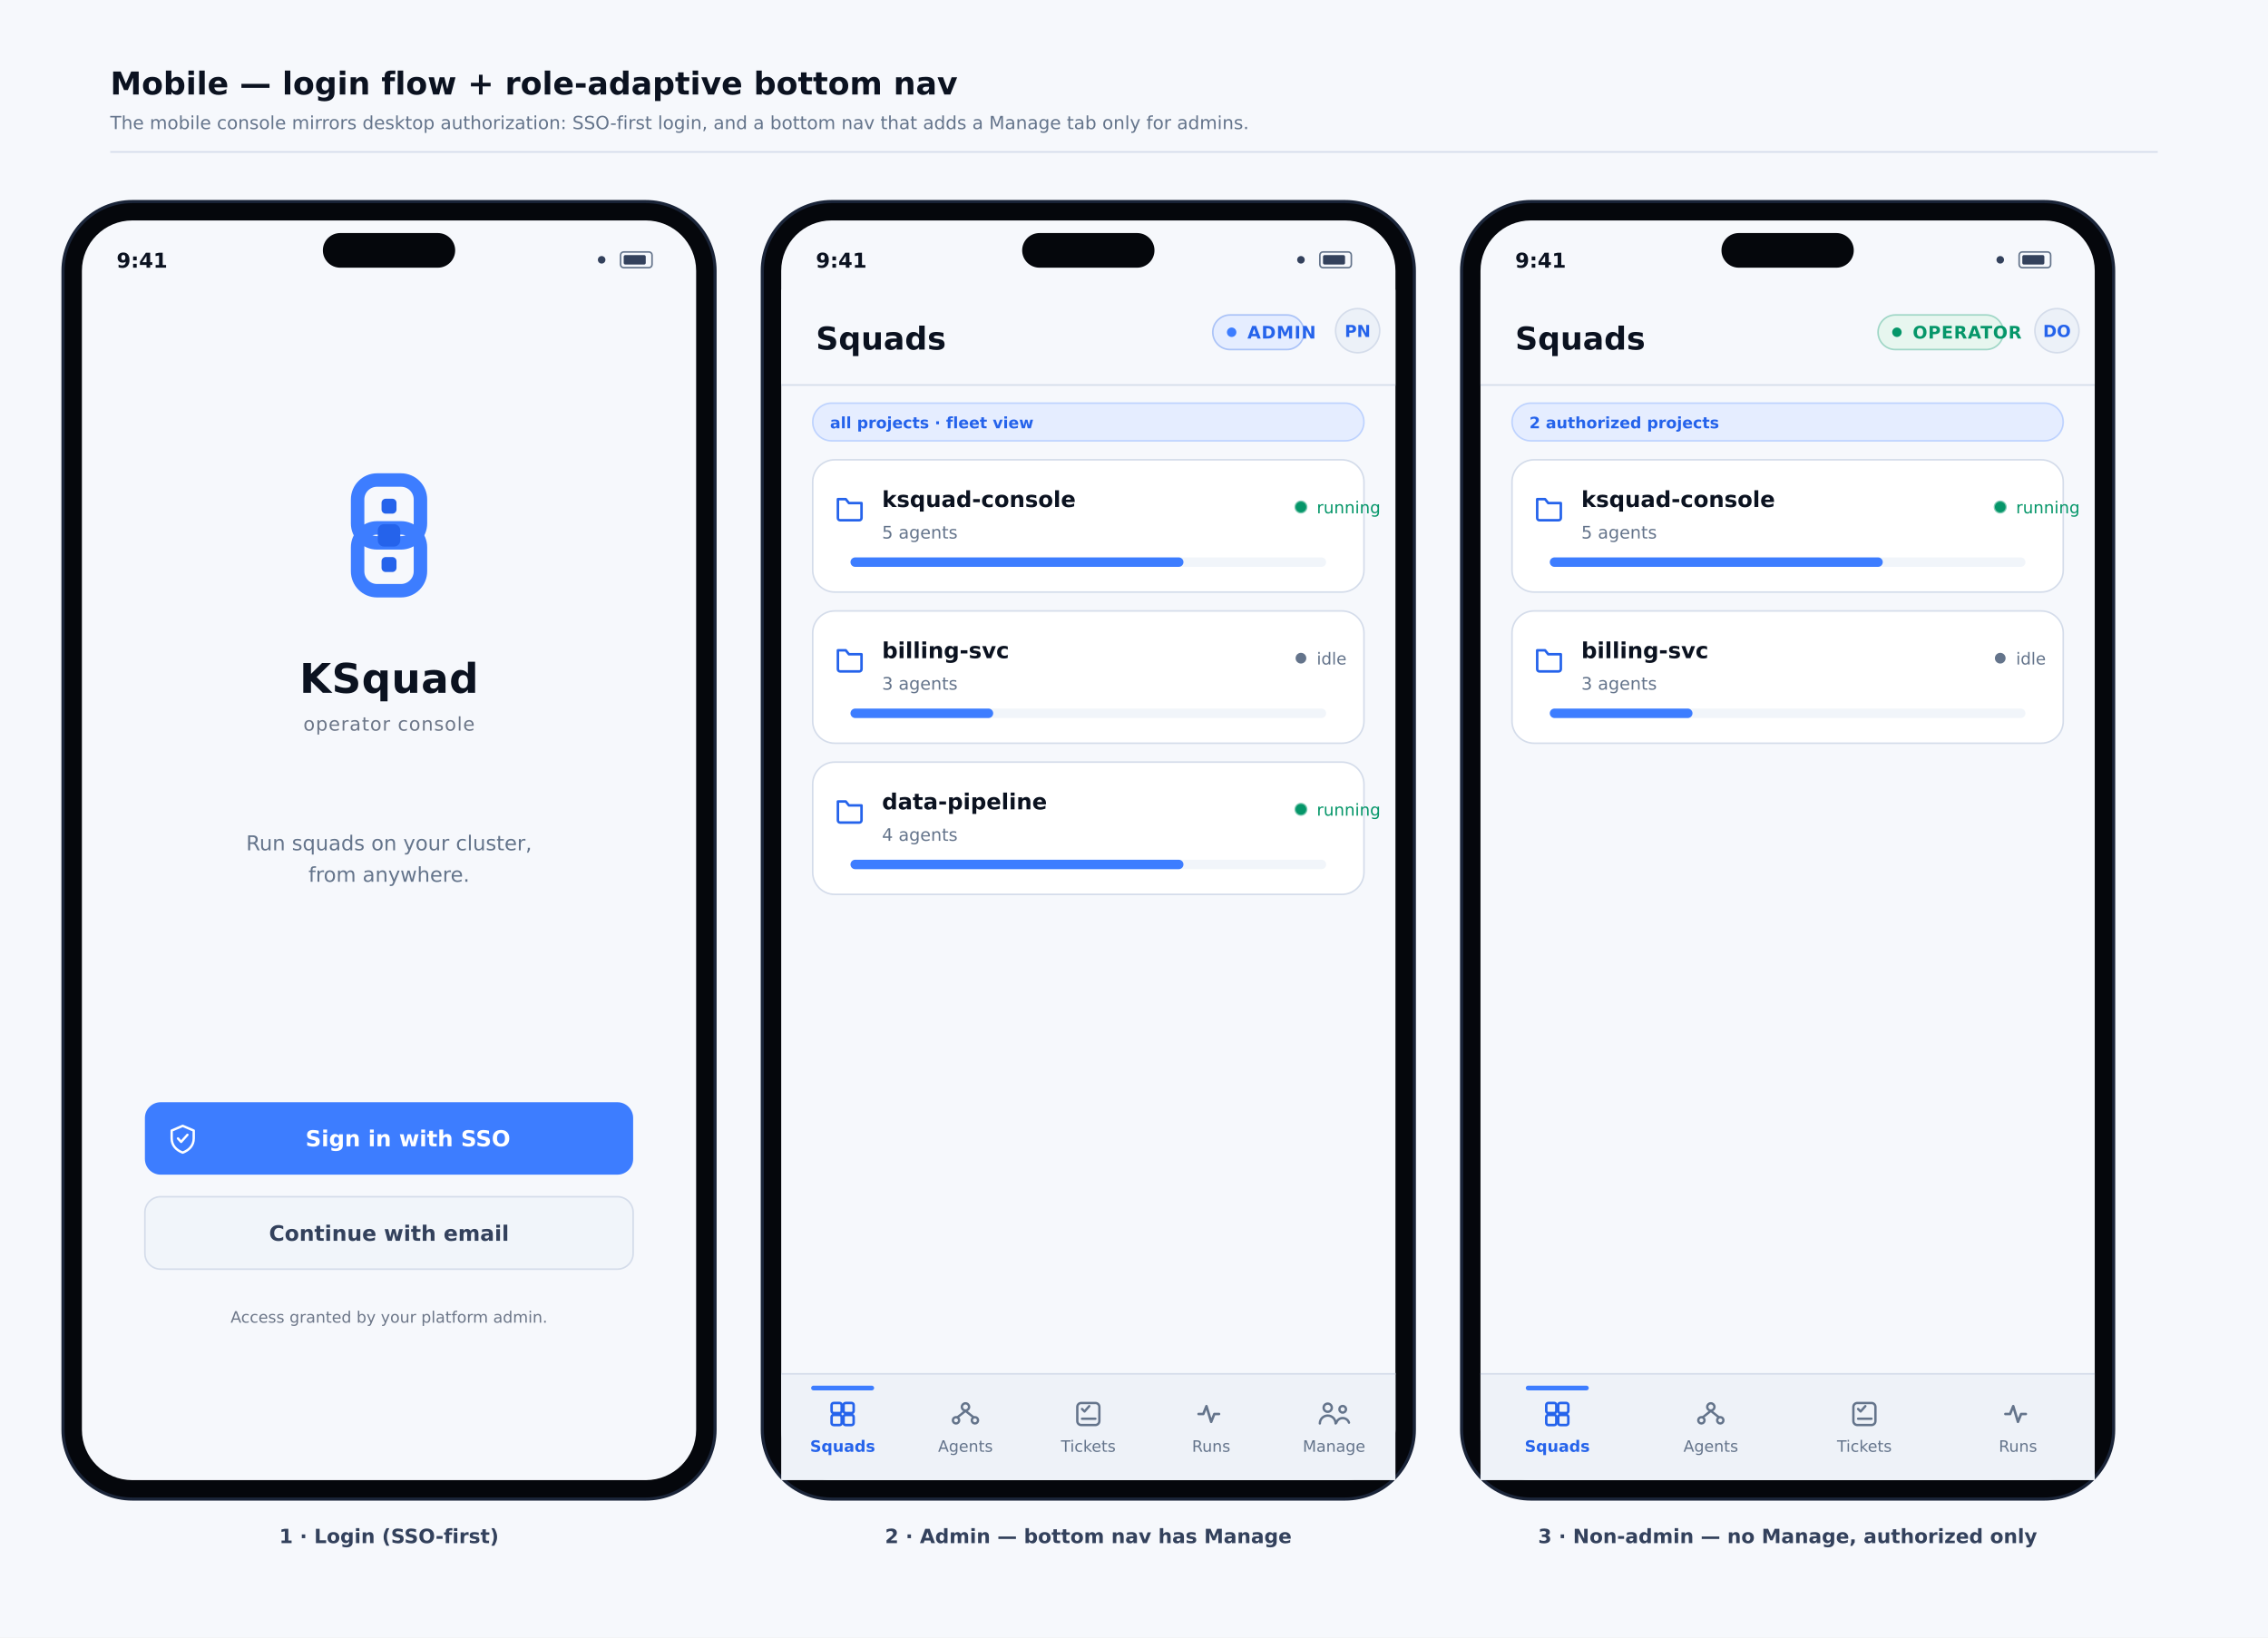
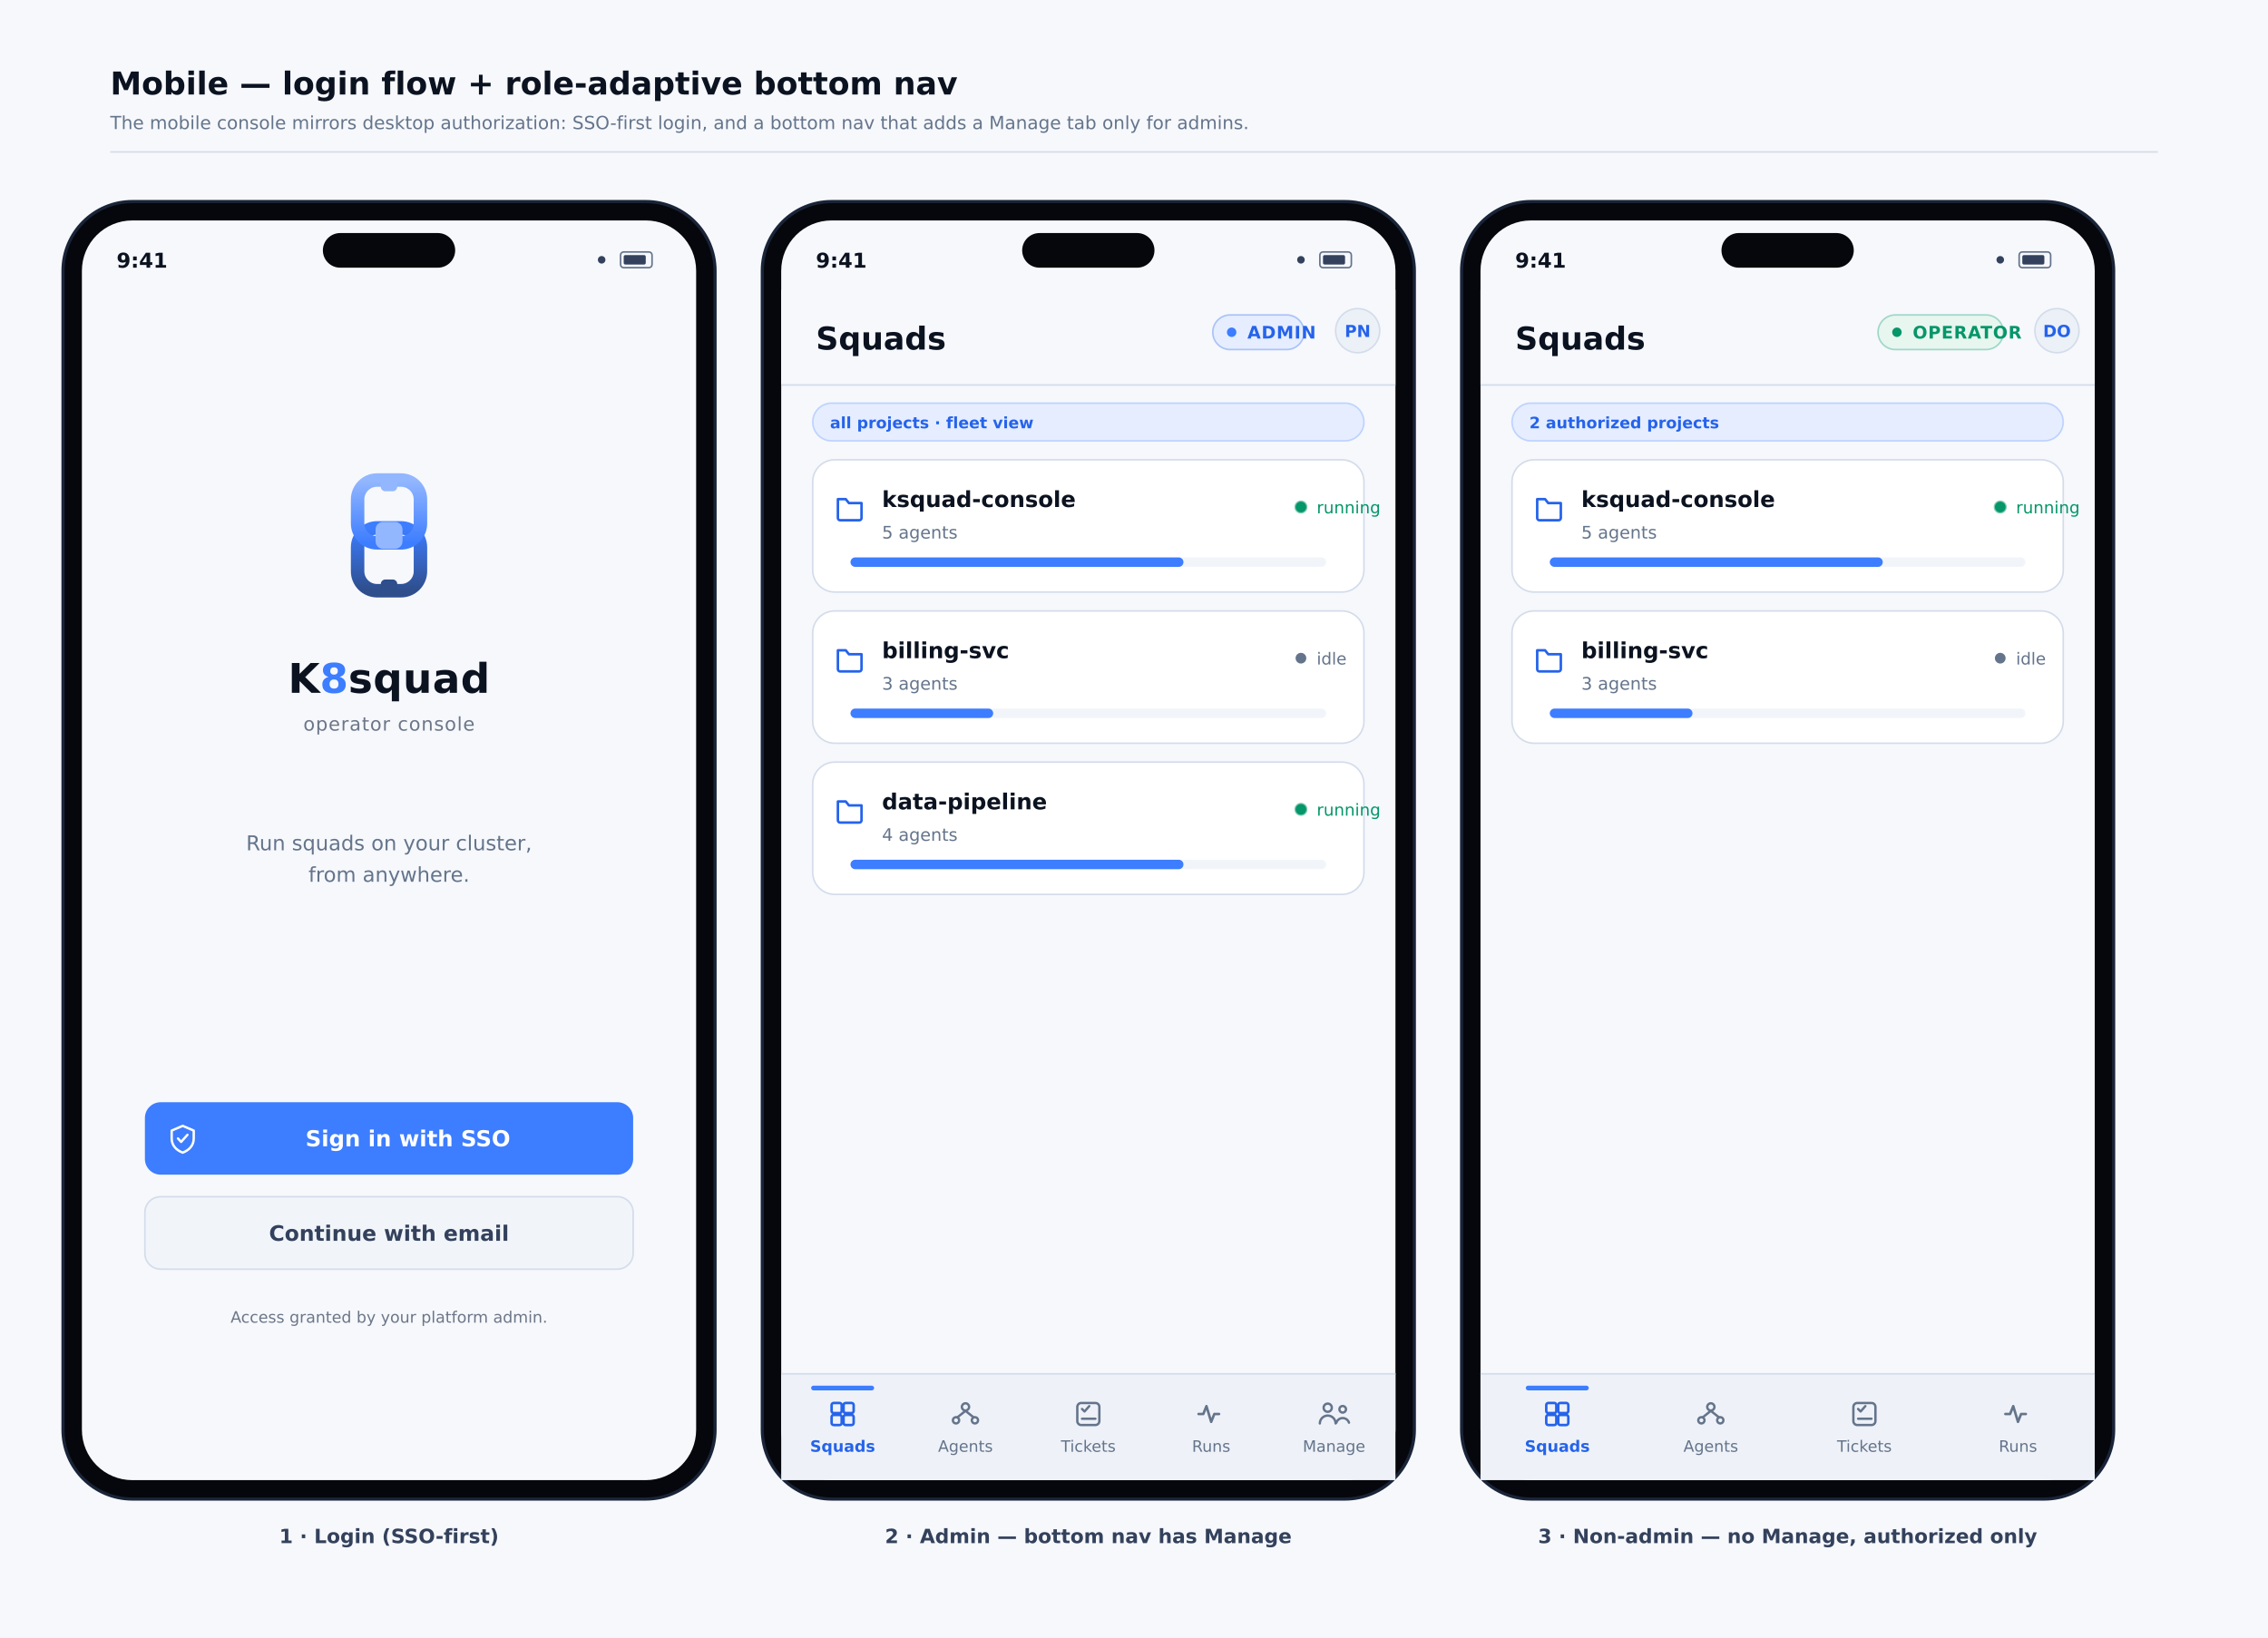
<svg xmlns="http://www.w3.org/2000/svg" width="1440" height="1040" viewBox="0 0 1440 1040" font-family="DejaVu Sans">
+   <defs>
+     <linearGradient id="ringTop" x1="0" y1="0" x2="0" y2="1">
+       <stop offset="0" stop-color="#93B7FF" />
+       <stop offset="1" stop-color="#3D7DFF" />
+     </linearGradient>
+     <linearGradient id="ringBot" x1="0" y1="0" x2="0" y2="1">
+       <stop offset="0" stop-color="#3D7DFF" />
+       <stop offset="1" stop-color="#2E4E8C" />
+     </linearGradient>
+   </defs>
  <rect x="0" y="0" width="1440" height="1040" rx="0" ry="0" fill="#F6F8FC" stroke="none" stroke-width="1" />
  <text x="70" y="60" font-family="DejaVu Sans" font-size="20" fill="#0B1220" font-weight="700" text-anchor="start">Mobile — login flow + role-adaptive bottom nav</text>
  <text x="70" y="82" font-family="DejaVu Sans" font-size="11.5" fill="#64748B" font-weight="400" text-anchor="start">The mobile console mirrors desktop authorization: SSO-first login, and a bottom nav that adds a Manage tab only for admins.</text>
  <rect x="70" y="96" width="1300" height="1" rx="0" ry="0" fill="#D4DCEA" stroke="none" stroke-width="1" />
  <rect x="40" y="128" width="414" height="824" rx="44" ry="44" fill="#05070C" stroke="#1A2438" stroke-width="2" />
  <rect x="52" y="140" width="390" height="800" rx="32" ry="32" fill="#F6F8FC" stroke="none" stroke-width="1" />
  <g transform="translate(52,140)">
    <text x="22" y="30" font-family="DejaVu Sans" font-size="13" fill="#0B1220" font-weight="700" text-anchor="start">9:41</text>
    <circle cx="330" cy="25" r="2.4" fill="#33415C" />
    <rect x="342" y="20" width="20" height="10" rx="2" ry="2" fill="none" stroke="#64748B" stroke-width="1" />
    <rect x="344" y="22" width="14" height="6" rx="1" ry="1" fill="#33415C" stroke="none" stroke-width="1" />
    <g transform="translate(195.0,200) scale(0.95) translate(-50,-50)">
-       <rect x="29" y="45" width="42" height="42" rx="13" fill="none" stroke="#3D7DFF" stroke-width="9" />
-       <rect x="29" y="13" width="42" height="42" rx="13" fill="none" stroke="#3D7DFF" stroke-width="9" />
-       <rect x="45" y="25.5" width="10" height="10" rx="2.8" fill="#2563EB" />
-       <rect x="45" y="64.5" width="10" height="10" rx="2.8" fill="#2563EB" />
-       <rect x="42.5" y="42.5" width="15" height="15" rx="4.2" fill="#2563EB" />
-     </g>
-     <text x="195.0" y="300" font-family="DejaVu Sans" font-size="26" fill="#0B1220" font-weight="700" text-anchor="middle" letter-spacing="0.3">KSquad</text>
+       <rect x="29" y="45" width="42" height="42" rx="13" fill="none" stroke="url(#ringBot)" stroke-width="9" />
+       <rect x="29" y="13" width="42" height="42" rx="13" fill="none" stroke="url(#ringTop)" stroke-width="9" />
+       <rect x="41" y="41" width="18" height="18" rx="5" fill="#93B7FF" />
+       <rect x="44.5" y="9.5" width="11" height="11" rx="3" fill="#93B7FF" />
+       <rect x="44.5" y="79.5" width="11" height="11" rx="3" fill="#2E4E8C" />
+     </g>
+     <text x="195.0" y="300" font-family="DejaVu Sans" font-size="26" fill="#0B1220" font-weight="700" text-anchor="middle" letter-spacing="0.3">K<tspan fill="#3D7DFF">8</tspan>squad</text>
    <text x="195.0" y="324" font-family="DejaVu Sans" font-size="12" fill="#6C7688" font-weight="400" text-anchor="middle" letter-spacing="0.5">operator console</text>
    <text x="195.0" y="400" font-family="DejaVu Sans" font-size="13" fill="#64748B" font-weight="400" text-anchor="middle">Run squads on your cluster,</text>
    <text x="195.0" y="420" font-family="DejaVu Sans" font-size="13" fill="#64748B" font-weight="400" text-anchor="middle">from anywhere.</text>
    <rect x="40" y="560" width="310" height="46" rx="10" ry="10" fill="#3D7DFF" stroke="none" stroke-width="1" />
    <g fill="none" stroke="#fff" stroke-width="1.5" stroke-linecap="round" stroke-linejoin="round">
      <path d="M64 575.0 l7 3 v5 c0 4.5 -3 7.5 -7 9 c-4 -1.5 -7 -4.5 -7 -9 v-5 z" />
      <path d="M61 583.0 l2 2.2 l4 -4.5" />
    </g>
    <text x="207.0" y="588.0" font-family="DejaVu Sans" font-size="14" fill="#fff" font-weight="700" text-anchor="middle">Sign in with SSO</text>
    <rect x="40" y="620" width="310" height="46" rx="10" ry="10" fill="#F1F5FA" stroke="#D4DCEA" stroke-width="1" />
    <text x="195.0" y="648.0" font-family="DejaVu Sans" font-size="13.5" fill="#33415C" font-weight="600" text-anchor="middle">Continue with email</text>
    <text x="195.0" y="700" font-family="DejaVu Sans" font-size="10" fill="#6C7688" font-weight="400" text-anchor="middle">Access granted by your platform admin.</text>
    <rect x="153.0" y="8" width="84" height="22" rx="11" ry="11" fill="#05070C" stroke="none" stroke-width="1" />
  </g>
  <text x="247.0" y="980" font-family="DejaVu Sans" font-size="12.5" fill="#33415C" font-weight="700" text-anchor="middle">1 · Login (SSO-first)</text>
  <rect x="484" y="128" width="414" height="824" rx="44" ry="44" fill="#05070C" stroke="#1A2438" stroke-width="2" />
  <rect x="496" y="140" width="390" height="800" rx="32" ry="32" fill="#F6F8FC" stroke="none" stroke-width="1" />
  <g transform="translate(496,140)">
    <text x="22" y="30" font-family="DejaVu Sans" font-size="13" fill="#0B1220" font-weight="700" text-anchor="start">9:41</text>
    <circle cx="330" cy="25" r="2.4" fill="#33415C" />
    <rect x="342" y="20" width="20" height="10" rx="2" ry="2" fill="none" stroke="#64748B" stroke-width="1" />
    <rect x="344" y="22" width="14" height="6" rx="1" ry="1" fill="#33415C" stroke="none" stroke-width="1" />
    <rect x="0" y="44" width="390" height="60" rx="0" ry="0" fill="#F6F8FC" stroke="none" stroke-width="1" />
    <rect x="0" y="104" width="390" height="1" rx="0" ry="0" fill="#D4DCEA" stroke="none" stroke-width="1" />
    <text x="22" y="82" font-family="DejaVu Sans" font-size="20" fill="#0B1220" font-weight="700" text-anchor="start">Squads</text>
    <rect x="274.0" y="60" width="58.0" height="22" rx="11.0" ry="11.0" fill="#E5EDFF" stroke="#2563EB55" stroke-width="1" />
    <circle cx="286.0" cy="71.0" r="3" fill="#3D7DFF" />
    <text x="296.0" y="75.0" font-family="DejaVu Sans" font-size="11" fill="#2563EB" font-weight="700" text-anchor="start" letter-spacing="0.4">ADMIN</text>
    <circle cx="366" cy="70" r="14" fill="#ECF1F8" stroke="#D4DCEA" />
    <text x="366" y="74" font-family="DejaVu Sans" font-size="10.5" fill="#2563EB" font-weight="700" text-anchor="middle">PN</text>
    <rect x="20" y="116" width="350" height="24" rx="12.0" ry="12.0" fill="#E5EDFF" stroke="#3D7DFF44" stroke-width="1" />
    <text x="31" y="132.0" font-family="DejaVu Sans" font-size="10" fill="#2563EB" font-weight="600" text-anchor="start">all projects · fleet view</text>
    <rect x="20" y="152" width="350" height="84" rx="14" ry="14" fill="#FFFFFF" stroke="#D4DCEA" stroke-width="1" />
    <g fill="none" stroke="#2563EB" stroke-width="1.6" stroke-linecap="round" stroke-linejoin="round">
      <path d="M36 177 h5 l2 2.5 h8 v9.5 a1.4 1.4 0 0 1 -1.4 1.4 h-12.2 a1.4 1.4 0 0 1 -1.4 -1.4 z" />
    </g>
    <text x="64" y="182" font-family="DejaVu Sans" font-size="14" fill="#0B1220" font-weight="700" text-anchor="start">ksquad-console</text>
    <text x="64" y="202" font-family="DejaVu Sans" font-size="11" fill="#64748B" font-weight="400" text-anchor="start">5 agents</text>
    <circle cx="330" cy="182" r="3.4" fill="#059669" />
    <circle cx="330" cy="182" r="3.4" fill="none" stroke="#059669" stroke-width="1.5" opacity="0.5">
      <animate attributeName="r" from="3.4" to="8.4" dur="1.6s" repeatCount="indefinite" />
      <animate attributeName="opacity" from="0.5" to="0" dur="1.6s" repeatCount="indefinite" />
    </circle>
    <text x="340" y="186" font-family="DejaVu Sans" font-size="10.5" fill="#059669" font-weight="400" text-anchor="start">running</text>
    <rect x="44" y="214" width="302" height="6" rx="3" ry="3" fill="#F1F5FA" stroke="none" stroke-width="1" />
    <rect x="44" y="214" width="211.4" height="6" rx="3" ry="3" fill="#3D7DFF" stroke="none" stroke-width="1" />
    <rect x="20" y="248" width="350" height="84" rx="14" ry="14" fill="#FFFFFF" stroke="#D4DCEA" stroke-width="1" />
    <g fill="none" stroke="#2563EB" stroke-width="1.6" stroke-linecap="round" stroke-linejoin="round">
      <path d="M36 273 h5 l2 2.5 h8 v9.5 a1.4 1.4 0 0 1 -1.4 1.4 h-12.2 a1.4 1.4 0 0 1 -1.4 -1.4 z" />
    </g>
    <text x="64" y="278" font-family="DejaVu Sans" font-size="14" fill="#0B1220" font-weight="700" text-anchor="start">billing-svc</text>
    <text x="64" y="298" font-family="DejaVu Sans" font-size="11" fill="#64748B" font-weight="400" text-anchor="start">3 agents</text>
    <circle cx="330" cy="278" r="3.4" fill="#64748B" />
    <text x="340" y="282" font-family="DejaVu Sans" font-size="10.5" fill="#64748B" font-weight="400" text-anchor="start">idle</text>
    <rect x="44" y="310" width="302" height="6" rx="3" ry="3" fill="#F1F5FA" stroke="none" stroke-width="1" />
    <rect x="44" y="310" width="90.6" height="6" rx="3" ry="3" fill="#3D7DFF" stroke="none" stroke-width="1" />
    <rect x="20" y="344" width="350" height="84" rx="14" ry="14" fill="#FFFFFF" stroke="#D4DCEA" stroke-width="1" />
    <g fill="none" stroke="#2563EB" stroke-width="1.6" stroke-linecap="round" stroke-linejoin="round">
      <path d="M36 369 h5 l2 2.5 h8 v9.5 a1.4 1.4 0 0 1 -1.4 1.4 h-12.2 a1.4 1.4 0 0 1 -1.4 -1.4 z" />
    </g>
    <text x="64" y="374" font-family="DejaVu Sans" font-size="14" fill="#0B1220" font-weight="700" text-anchor="start">data-pipeline</text>
    <text x="64" y="394" font-family="DejaVu Sans" font-size="11" fill="#64748B" font-weight="400" text-anchor="start">4 agents</text>
    <circle cx="330" cy="374" r="3.4" fill="#059669" />
    <circle cx="330" cy="374" r="3.4" fill="none" stroke="#059669" stroke-width="1.5" opacity="0.5">
      <animate attributeName="r" from="3.4" to="8.4" dur="1.6s" repeatCount="indefinite" />
      <animate attributeName="opacity" from="0.5" to="0" dur="1.6s" repeatCount="indefinite" />
    </circle>
    <text x="340" y="378" font-family="DejaVu Sans" font-size="10.5" fill="#059669" font-weight="400" text-anchor="start">running</text>
    <rect x="44" y="406" width="302" height="6" rx="3" ry="3" fill="#F1F5FA" stroke="none" stroke-width="1" />
    <rect x="44" y="406" width="211.4" height="6" rx="3" ry="3" fill="#3D7DFF" stroke="none" stroke-width="1" />
    <rect x="0" y="732" width="390" height="68" rx="0" ry="0" fill="#EEF2F8" stroke="none" stroke-width="1" />
    <rect x="0" y="732" width="390" height="1" rx="0" ry="0" fill="#D4DCEA" stroke="none" stroke-width="1" />
    <rect x="19.0" y="740" width="40" height="3" rx="1.5" ry="1.5" fill="#3D7DFF" stroke="none" stroke-width="1" />
    <g fill="none" stroke="#2563EB" stroke-width="1.6" stroke-linecap="round" stroke-linejoin="round">
      <rect x="32.0" y="751" width="6.4" height="6.4" rx="1.3" />
      <rect x="39.6" y="751" width="6.4" height="6.4" rx="1.3" />
      <rect x="32.0" y="758.6" width="6.4" height="6.4" rx="1.3" />
      <rect x="39.6" y="758.6" width="6.4" height="6.4" rx="1.3" />
    </g>
    <text x="39.0" y="782" font-family="DejaVu Sans" font-size="10" fill="#2563EB" font-weight="700" text-anchor="middle">Squads</text>
    <g fill="none" stroke="#64748B" stroke-width="1.5" stroke-linecap="round" stroke-linejoin="round">
      <circle cx="117.0" cy="753.5" r="2.3" />
      <circle cx="111.0" cy="762" r="2" />
      <circle cx="123.0" cy="762" r="2" />
      <line x1="117.0" y1="756" x2="112.0" y2="760" />
      <line x1="117.0" y1="756" x2="122.0" y2="760" />
    </g>
    <text x="117.0" y="782" font-family="DejaVu Sans" font-size="10" fill="#64748B" font-weight="500" text-anchor="middle">Agents</text>
    <g fill="none" stroke="#64748B" stroke-width="1.5" stroke-linecap="round" stroke-linejoin="round">
      <rect x="188.0" y="751" width="14" height="14" rx="2.5" />
      <path d="M191.0 754.8 l1.6 1.6 l3 -3.4" />
      <line x1="191.0" y1="761" x2="199.5" y2="761" />
    </g>
    <text x="195.0" y="782" font-family="DejaVu Sans" font-size="10" fill="#64748B" font-weight="500" text-anchor="middle">Tickets</text>
    <g fill="none" stroke="#64748B" stroke-width="1.6" stroke-linecap="round" stroke-linejoin="round">
      <path d="M265.0 758 h3 l2 -5 l3 10 l2 -5 h3" />
    </g>
    <text x="273.0" y="782" font-family="DejaVu Sans" font-size="10" fill="#64748B" font-weight="500" text-anchor="middle">Runs</text>
    <g fill="none" stroke="#64748B" stroke-width="1.5" stroke-linecap="round" stroke-linejoin="round">
      <circle cx="347.0" cy="754" r="2.6" />
      <path d="M342.0 764 a5 5 0 0 1 10 0" />
      <circle cx="356.5" cy="755" r="2.1" />
      <path d="M352.5 763.5 a4.2 4.2 0 0 1 8 0" />
    </g>
    <text x="351.0" y="782" font-family="DejaVu Sans" font-size="10" fill="#64748B" font-weight="500" text-anchor="middle">Manage</text>
    <rect x="153.0" y="8" width="84" height="22" rx="11" ry="11" fill="#05070C" stroke="none" stroke-width="1" />
  </g>
  <text x="691.0" y="980" font-family="DejaVu Sans" font-size="12.5" fill="#33415C" font-weight="700" text-anchor="middle">2 · Admin — bottom nav has Manage</text>
  <rect x="928" y="128" width="414" height="824" rx="44" ry="44" fill="#05070C" stroke="#1A2438" stroke-width="2" />
  <rect x="940" y="140" width="390" height="800" rx="32" ry="32" fill="#F6F8FC" stroke="none" stroke-width="1" />
  <g transform="translate(940,140)">
    <text x="22" y="30" font-family="DejaVu Sans" font-size="13" fill="#0B1220" font-weight="700" text-anchor="start">9:41</text>
    <circle cx="330" cy="25" r="2.4" fill="#33415C" />
    <rect x="342" y="20" width="20" height="10" rx="2" ry="2" fill="none" stroke="#64748B" stroke-width="1" />
    <rect x="344" y="22" width="14" height="6" rx="1" ry="1" fill="#33415C" stroke="none" stroke-width="1" />
    <rect x="0" y="44" width="390" height="60" rx="0" ry="0" fill="#F6F8FC" stroke="none" stroke-width="1" />
    <rect x="0" y="104" width="390" height="1" rx="0" ry="0" fill="#D4DCEA" stroke="none" stroke-width="1" />
    <text x="22" y="82" font-family="DejaVu Sans" font-size="20" fill="#0B1220" font-weight="700" text-anchor="start">Squads</text>
    <rect x="252.4" y="60" width="79.6" height="22" rx="11.0" ry="11.0" fill="#E7F6EF" stroke="#05966955" stroke-width="1" />
    <circle cx="264.4" cy="71.0" r="3" fill="#059669" />
    <text x="274.4" y="75.0" font-family="DejaVu Sans" font-size="11" fill="#059669" font-weight="700" text-anchor="start" letter-spacing="0.4">OPERATOR</text>
    <circle cx="366" cy="70" r="14" fill="#ECF1F8" stroke="#D4DCEA" />
    <text x="366" y="74" font-family="DejaVu Sans" font-size="10.5" fill="#2563EB" font-weight="700" text-anchor="middle">DO</text>
    <rect x="20" y="116" width="350" height="24" rx="12.0" ry="12.0" fill="#E5EDFF" stroke="#3D7DFF44" stroke-width="1" />
    <text x="31" y="132.0" font-family="DejaVu Sans" font-size="10" fill="#2563EB" font-weight="600" text-anchor="start">2 authorized projects</text>
    <rect x="20" y="152" width="350" height="84" rx="14" ry="14" fill="#FFFFFF" stroke="#D4DCEA" stroke-width="1" />
    <g fill="none" stroke="#2563EB" stroke-width="1.6" stroke-linecap="round" stroke-linejoin="round">
      <path d="M36 177 h5 l2 2.5 h8 v9.5 a1.4 1.4 0 0 1 -1.4 1.4 h-12.2 a1.4 1.4 0 0 1 -1.4 -1.4 z" />
    </g>
    <text x="64" y="182" font-family="DejaVu Sans" font-size="14" fill="#0B1220" font-weight="700" text-anchor="start">ksquad-console</text>
    <text x="64" y="202" font-family="DejaVu Sans" font-size="11" fill="#64748B" font-weight="400" text-anchor="start">5 agents</text>
    <circle cx="330" cy="182" r="3.4" fill="#059669" />
    <circle cx="330" cy="182" r="3.4" fill="none" stroke="#059669" stroke-width="1.5" opacity="0.5">
      <animate attributeName="r" from="3.4" to="8.4" dur="1.6s" repeatCount="indefinite" />
      <animate attributeName="opacity" from="0.5" to="0" dur="1.6s" repeatCount="indefinite" />
    </circle>
    <text x="340" y="186" font-family="DejaVu Sans" font-size="10.5" fill="#059669" font-weight="400" text-anchor="start">running</text>
    <rect x="44" y="214" width="302" height="6" rx="3" ry="3" fill="#F1F5FA" stroke="none" stroke-width="1" />
    <rect x="44" y="214" width="211.4" height="6" rx="3" ry="3" fill="#3D7DFF" stroke="none" stroke-width="1" />
    <rect x="20" y="248" width="350" height="84" rx="14" ry="14" fill="#FFFFFF" stroke="#D4DCEA" stroke-width="1" />
    <g fill="none" stroke="#2563EB" stroke-width="1.6" stroke-linecap="round" stroke-linejoin="round">
      <path d="M36 273 h5 l2 2.5 h8 v9.5 a1.4 1.4 0 0 1 -1.4 1.4 h-12.2 a1.4 1.4 0 0 1 -1.4 -1.4 z" />
    </g>
    <text x="64" y="278" font-family="DejaVu Sans" font-size="14" fill="#0B1220" font-weight="700" text-anchor="start">billing-svc</text>
    <text x="64" y="298" font-family="DejaVu Sans" font-size="11" fill="#64748B" font-weight="400" text-anchor="start">3 agents</text>
    <circle cx="330" cy="278" r="3.4" fill="#64748B" />
    <text x="340" y="282" font-family="DejaVu Sans" font-size="10.5" fill="#64748B" font-weight="400" text-anchor="start">idle</text>
    <rect x="44" y="310" width="302" height="6" rx="3" ry="3" fill="#F1F5FA" stroke="none" stroke-width="1" />
    <rect x="44" y="310" width="90.6" height="6" rx="3" ry="3" fill="#3D7DFF" stroke="none" stroke-width="1" />
    <rect x="0" y="732" width="390" height="68" rx="0" ry="0" fill="#EEF2F8" stroke="none" stroke-width="1" />
    <rect x="0" y="732" width="390" height="1" rx="0" ry="0" fill="#D4DCEA" stroke="none" stroke-width="1" />
    <rect x="28.75" y="740" width="40" height="3" rx="1.5" ry="1.5" fill="#3D7DFF" stroke="none" stroke-width="1" />
    <g fill="none" stroke="#2563EB" stroke-width="1.6" stroke-linecap="round" stroke-linejoin="round">
      <rect x="41.75" y="751" width="6.4" height="6.4" rx="1.3" />
      <rect x="49.35" y="751" width="6.4" height="6.4" rx="1.3" />
      <rect x="41.75" y="758.6" width="6.4" height="6.4" rx="1.3" />
      <rect x="49.35" y="758.6" width="6.4" height="6.4" rx="1.3" />
    </g>
    <text x="48.75" y="782" font-family="DejaVu Sans" font-size="10" fill="#2563EB" font-weight="700" text-anchor="middle">Squads</text>
    <g fill="none" stroke="#64748B" stroke-width="1.5" stroke-linecap="round" stroke-linejoin="round">
      <circle cx="146.25" cy="753.5" r="2.3" />
      <circle cx="140.25" cy="762" r="2" />
      <circle cx="152.25" cy="762" r="2" />
      <line x1="146.25" y1="756" x2="141.25" y2="760" />
      <line x1="146.25" y1="756" x2="151.25" y2="760" />
    </g>
    <text x="146.25" y="782" font-family="DejaVu Sans" font-size="10" fill="#64748B" font-weight="500" text-anchor="middle">Agents</text>
    <g fill="none" stroke="#64748B" stroke-width="1.5" stroke-linecap="round" stroke-linejoin="round">
      <rect x="236.75" y="751" width="14" height="14" rx="2.5" />
      <path d="M239.75 754.8 l1.6 1.6 l3 -3.4" />
      <line x1="239.75" y1="761" x2="248.25" y2="761" />
    </g>
    <text x="243.75" y="782" font-family="DejaVu Sans" font-size="10" fill="#64748B" font-weight="500" text-anchor="middle">Tickets</text>
    <g fill="none" stroke="#64748B" stroke-width="1.6" stroke-linecap="round" stroke-linejoin="round">
      <path d="M333.25 758 h3 l2 -5 l3 10 l2 -5 h3" />
    </g>
    <text x="341.25" y="782" font-family="DejaVu Sans" font-size="10" fill="#64748B" font-weight="500" text-anchor="middle">Runs</text>
    <rect x="153.0" y="8" width="84" height="22" rx="11" ry="11" fill="#05070C" stroke="none" stroke-width="1" />
  </g>
  <text x="1135.0" y="980" font-family="DejaVu Sans" font-size="12.5" fill="#33415C" font-weight="700" text-anchor="middle">3 · Non-admin — no Manage, authorized only</text>
</svg>
